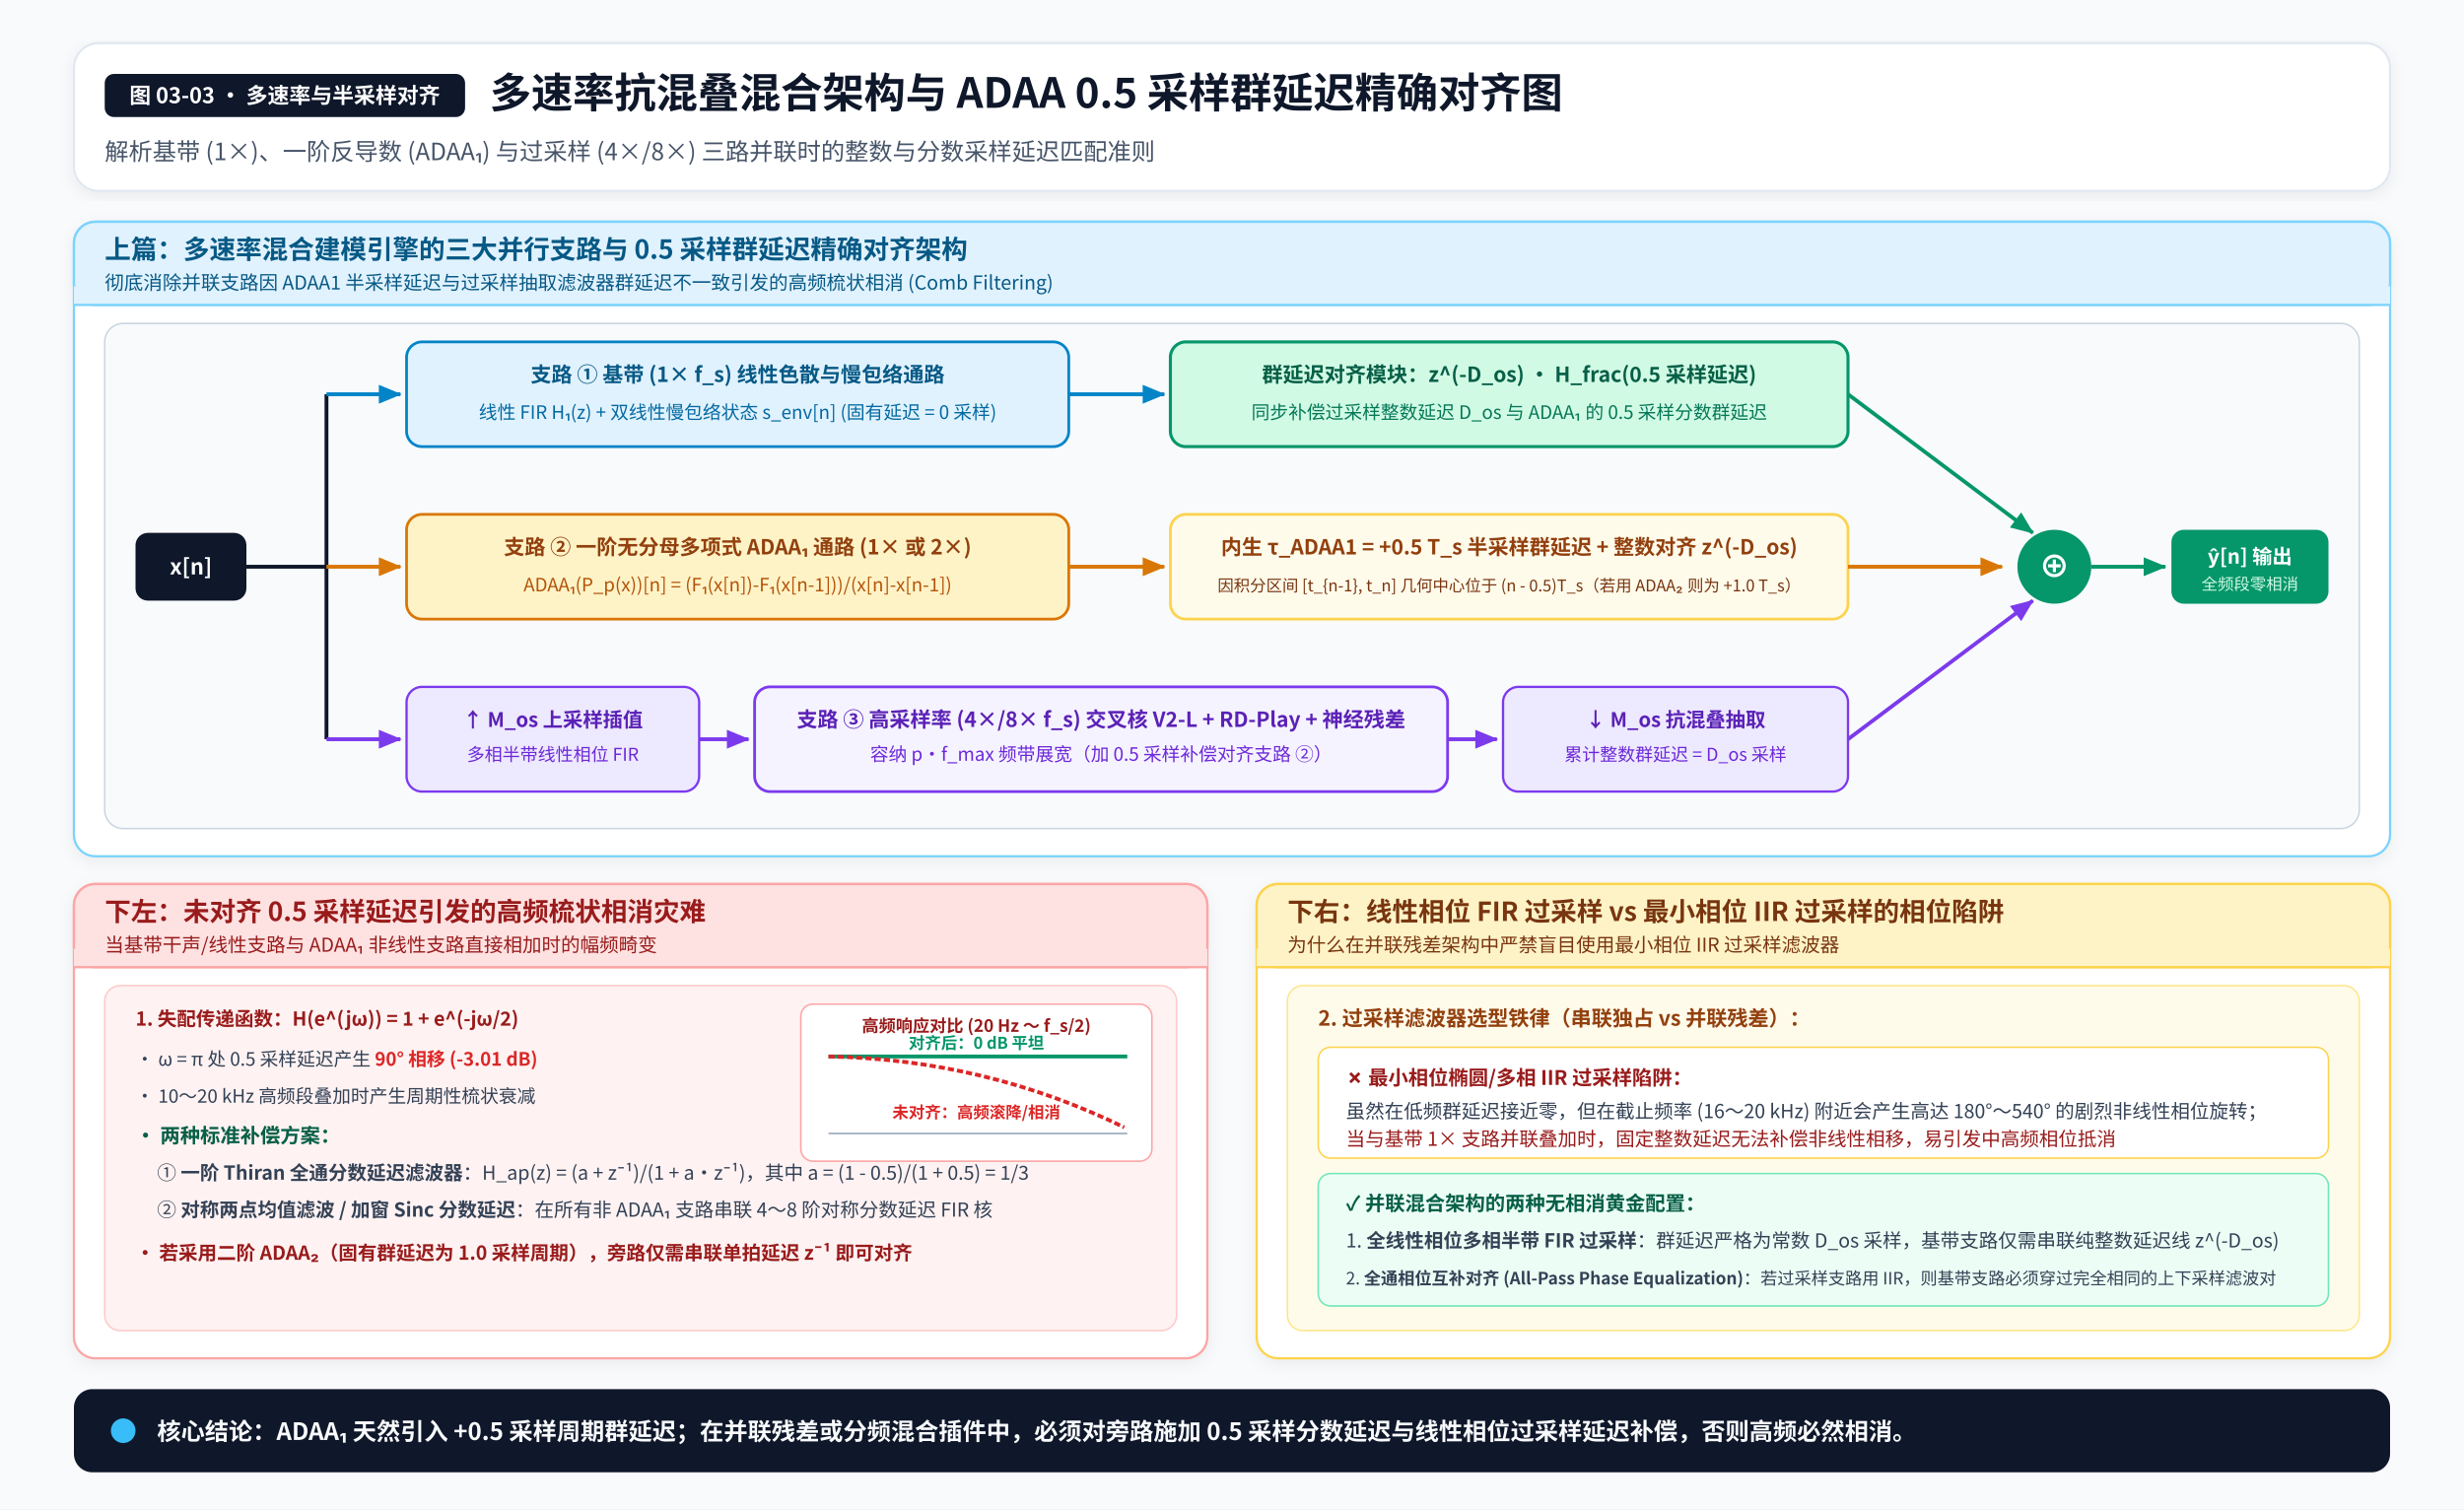
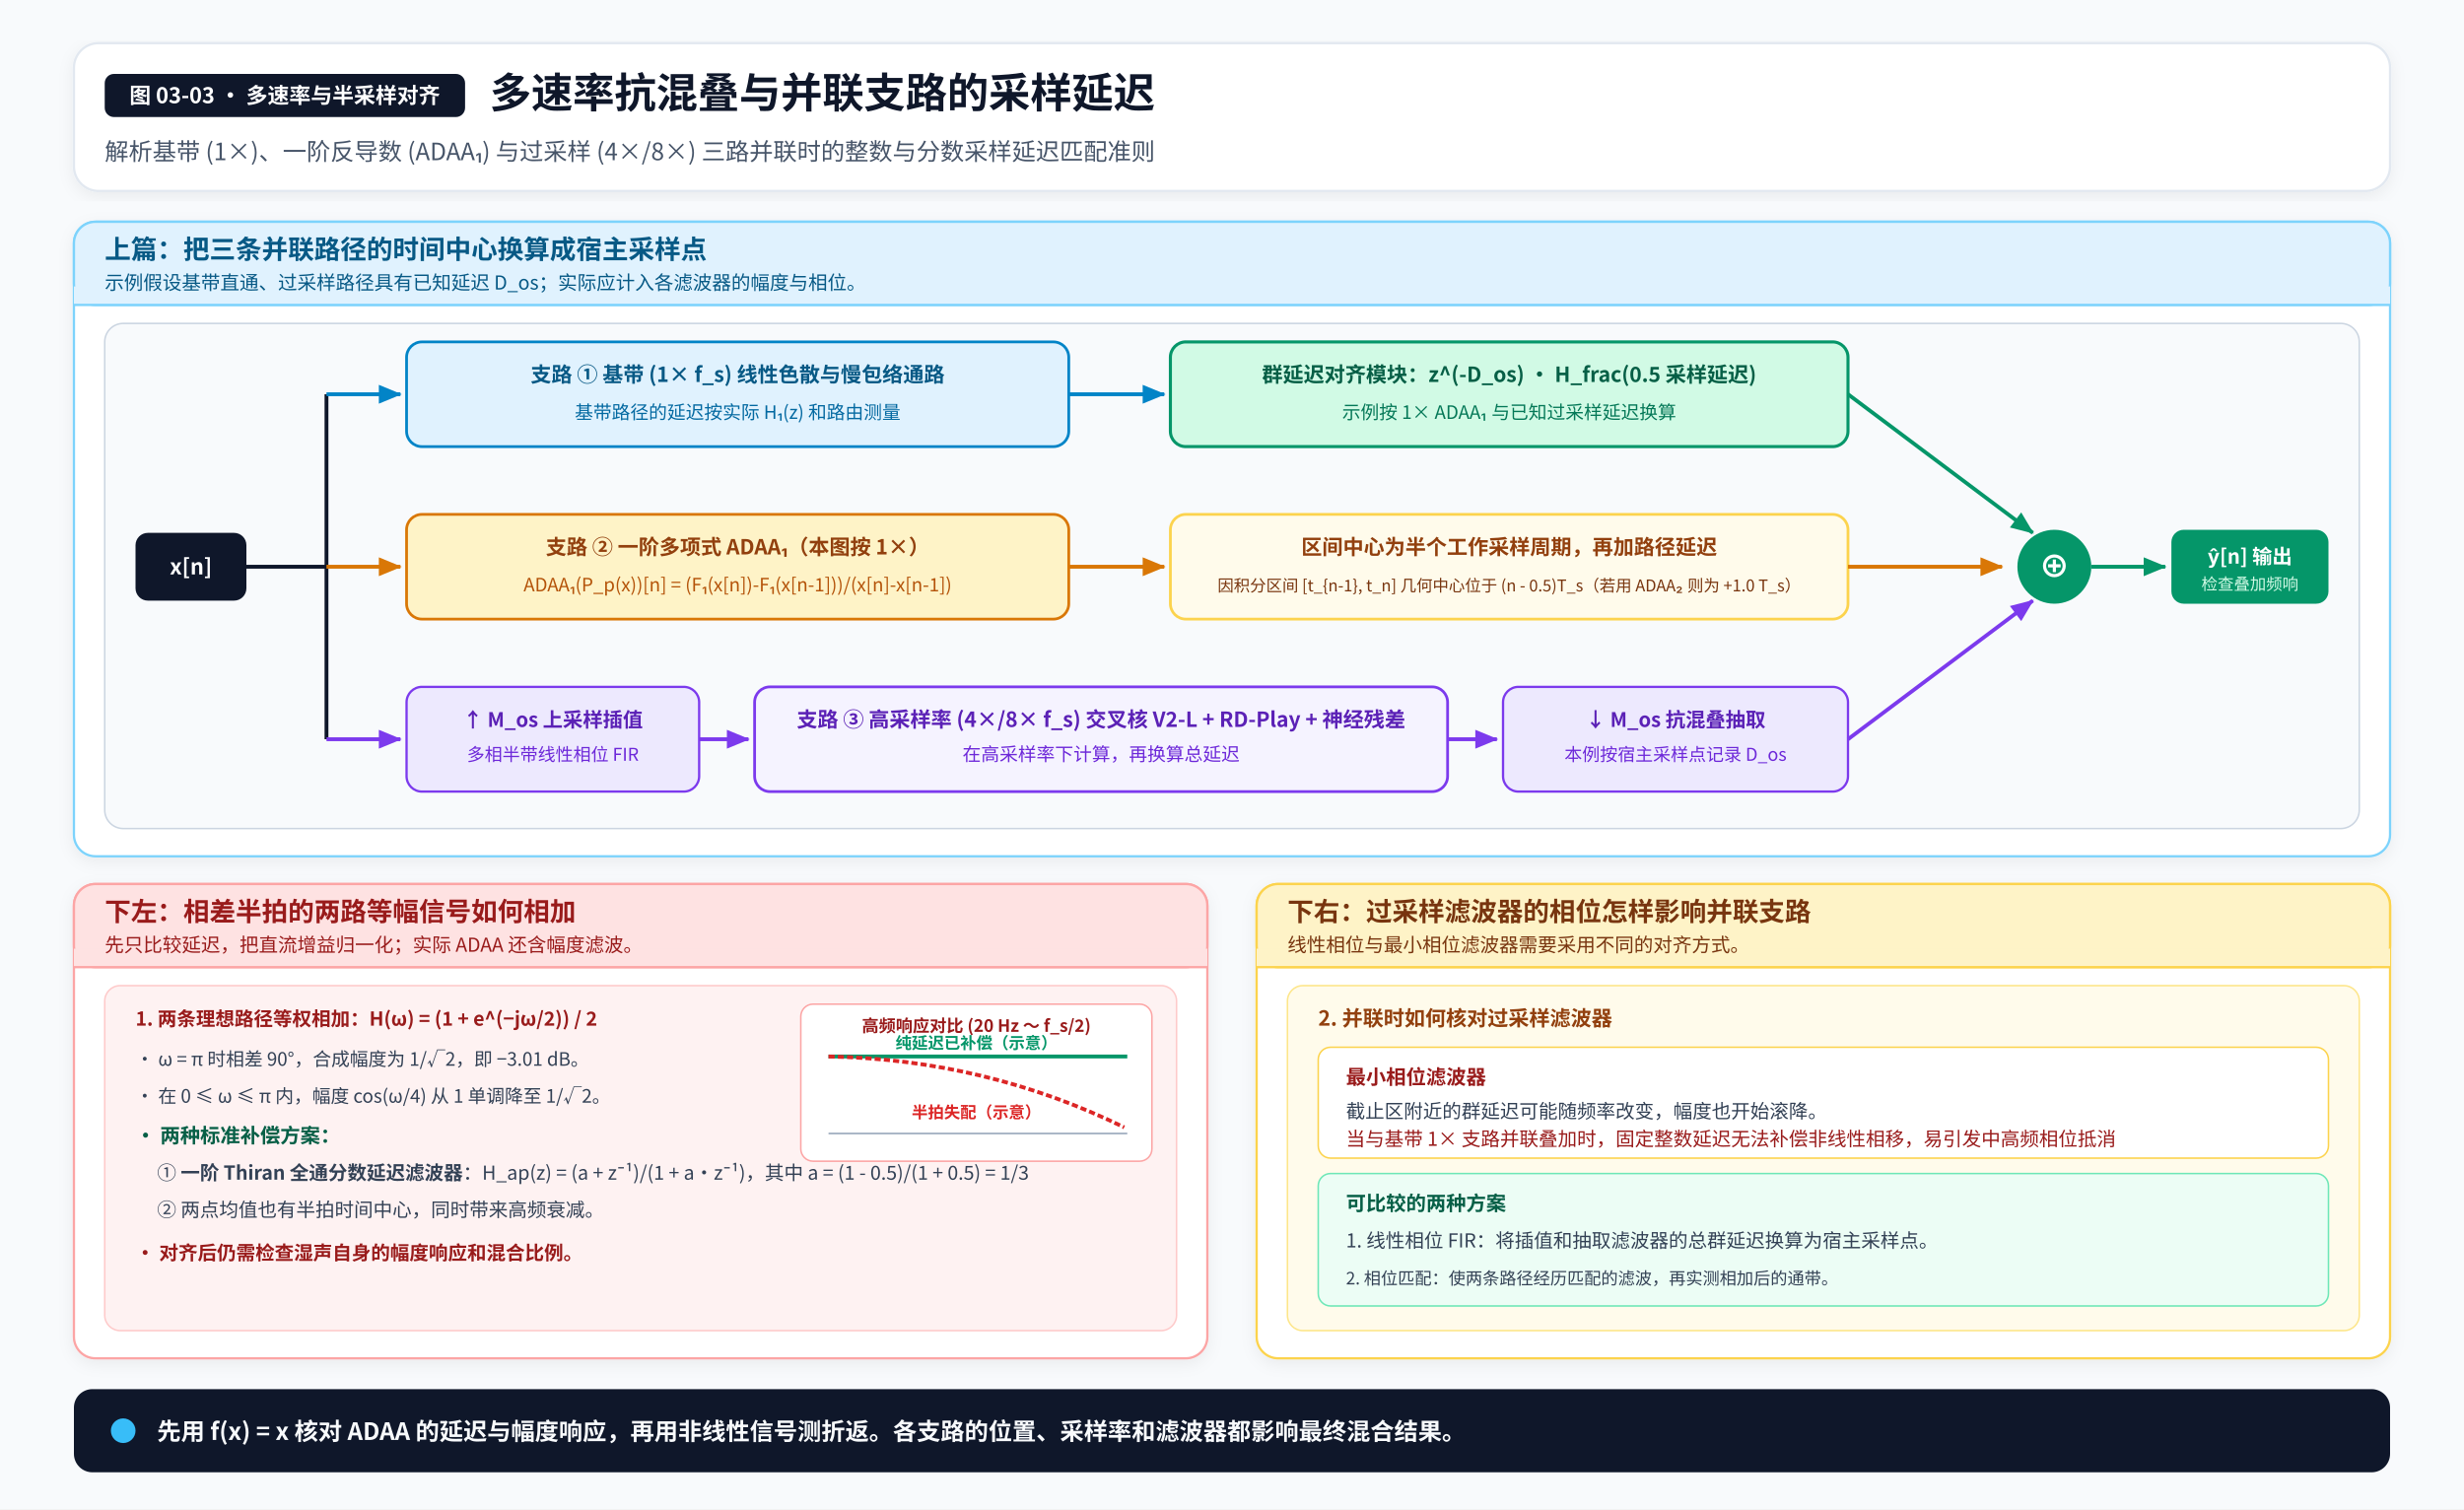
<svg xmlns="http://www.w3.org/2000/svg" width="1600" height="980" viewBox="0 0 1600 980" font-family="'Noto Sans CJK SC', 'PingFang SC', 'Microsoft YaHei', system-ui, -apple-system, sans-serif">
  <defs>
    <filter id="shadow" x="-5%" y="-5%" width="110%" height="112%">
      <feGaussianBlur in="SourceAlpha" stdDeviation="5" result="vBlur" />
      <feOffset in="vBlur" dx="0" dy="3" result="vOffset" />
      <feComponentTransfer>
        <feFuncA type="linear" slope="0.06" />
      </feComponentTransfer>
      <feMerge>
        <feMergeNode />
        <feMergeNode in="SourceGraphic" />
      </feMerge>
    </filter>
    <marker id="arr-slate" viewBox="0 0 10 10" refX="8" refY="5" markerWidth="7" markerHeight="7" orient="auto-start-reverse">
      <path d="M 0 1.5 L 8.5 5 L 0 8.5 z" fill="#475569" />
    </marker>
    <marker id="arr-blue" viewBox="0 0 10 10" refX="8" refY="5" markerWidth="7" markerHeight="7" orient="auto-start-reverse">
      <path d="M 0 1.5 L 8.5 5 L 0 8.5 z" fill="#0284C7" />
    </marker>
    <marker id="arr-amber" viewBox="0 0 10 10" refX="8" refY="5" markerWidth="7" markerHeight="7" orient="auto-start-reverse">
      <path d="M 0 1.5 L 8.5 5 L 0 8.5 z" fill="#D97706" />
    </marker>
    <marker id="arr-purple" viewBox="0 0 10 10" refX="8" refY="5" markerWidth="7" markerHeight="7" orient="auto-start-reverse">
      <path d="M 0 1.5 L 8.5 5 L 0 8.5 z" fill="#7C3AED" />
    </marker>
    <marker id="arr-green" viewBox="0 0 10 10" refX="8" refY="5" markerWidth="7" markerHeight="7" orient="auto-start-reverse">
      <path d="M 0 1.5 L 8.5 5 L 0 8.5 z" fill="#059669" />
    </marker>
    <marker id="arr-red" viewBox="0 0 10 10" refX="8" refY="5" markerWidth="7" markerHeight="7" orient="auto-start-reverse">
      <path d="M 0 1.5 L 8.5 5 L 0 8.5 z" fill="#DC2626" />
    </marker>
  </defs>
  <rect width="1600" height="980" fill="#F8FAFC" />
  <rect x="48" y="28" width="1504" height="96" rx="16" fill="#FFFFFF" stroke="#E2E8F0" stroke-width="1.5" filter="url(#shadow)" />
  <rect x="68" y="48" width="234" height="28" rx="6" fill="#0F172A" />
  <text x="184.9" y="67" text-anchor="middle" font-size="14" font-weight="bold" fill="#FFFFFF">图 03-03 · 多速率与半采样对齐</text>
-   <text x="318" y="70" font-size="27" font-weight="bold" fill="#0F172A">多速率抗混叠混合架构与 ADAA 0.5 采样群延迟精确对齐图</text>
+   <text x="318" y="70" font-size="27" font-weight="bold" fill="#0F172A">多速率抗混叠与并联支路的采样延迟</text>
  <text x="68" y="104" font-size="15.5" fill="#475569">解析基带 (1×)、一阶反导数 (ADAA₁) 与过采样 (4×/8×) 三路并联时的整数与分数采样延迟匹配准则</text>
  <rect x="48" y="144" width="1504" height="412" rx="14" fill="#FFFFFF" stroke="#7DD3FC" stroke-width="1.5" filter="url(#shadow)" />
  <rect x="48" y="144" width="1504" height="54" rx="14" fill="#E0F2FE" stroke="#7DD3FC" stroke-width="1.5" />
  <rect x="48" y="186" width="1504" height="12" fill="#E0F2FE" />
  <line x1="48" y1="198" x2="1552" y2="198" stroke="#7DD3FC" stroke-width="1.5" />
-   <text x="68" y="168" font-size="17" font-weight="bold" fill="#075985">上篇：多速率混合建模引擎的三大并行支路与 0.5 采样群延迟精确对齐架构</text>
-   <text x="68" y="188" font-size="12.5" fill="#075985">彻底消除并联支路因 ADAA1 半采样延迟与过采样抽取滤波器群延迟不一致引发的高频梳状相消 (Comb Filtering)</text>
+   <text x="68" y="168" font-size="17" font-weight="bold" fill="#075985">上篇：把三条并联路径的时间中心换算成宿主采样点</text>
+   <text x="68" y="188" font-size="12.5" fill="#075985">示例假设基带直通、过采样路径具有已知延迟 D_os；实际应计入各滤波器的幅度与相位。</text>
  <rect x="68" y="210" width="1464" height="328" rx="12" fill="#F8FAFC" stroke="#CBD5E1" />
  <rect x="88" y="346" width="72" height="44" rx="8" fill="#0F172A" />
  <text x="124" y="373" text-anchor="middle" font-size="14" font-weight="bold" fill="#FFFFFF">x[n]</text>
  <line x1="160" y1="368" x2="212" y2="368" stroke="#0F172A" stroke-width="2.5" />
  <line x1="212" y1="256" x2="212" y2="480" stroke="#0F172A" stroke-width="2.5" />
  <line x1="212" y1="256" x2="260" y2="256" stroke="#0284C7" stroke-width="2.5" marker-end="url(#arr-blue)" />
  <rect x="264" y="222" width="430" height="68" rx="10" fill="#E0F2FE" stroke="#0284C7" stroke-width="1.8" />
  <text x="479" y="248" text-anchor="middle" font-size="13.5" font-weight="bold" fill="#075985">支路 ① 基带 (1× f_s) 线性色散与慢包络通路</text>
-   <text x="479" y="272" text-anchor="middle" font-size="12" fill="#0369A1">线性 FIR H₁(z) + 双线性慢包络状态 s_env[n] (固有延迟 = 0 采样)</text>
+   <text x="479" y="272" text-anchor="middle" font-size="12" fill="#0369A1">基带路径的延迟按实际 H₁(z) 和路由测量</text>
  <line x1="694" y1="256" x2="756" y2="256" stroke="#0284C7" stroke-width="2.5" marker-end="url(#arr-blue)" />
  <rect x="760" y="222" width="440" height="68" rx="10" fill="#D1FAE5" stroke="#059669" stroke-width="2" />
  <text x="980" y="248" text-anchor="middle" font-size="13.5" font-weight="bold" fill="#065F46">群延迟对齐模块：z^(-D_os) · H_frac(0.5 采样延迟)</text>
-   <text x="980" y="272" text-anchor="middle" font-size="12" fill="#047857">同步补偿过采样整数延迟 D_os 与 ADAA₁ 的 0.5 采样分数群延迟</text>
+   <text x="980" y="272" text-anchor="middle" font-size="12" fill="#047857">示例按 1× ADAA₁ 与已知过采样延迟换算</text>
  <line x1="1200" y1="256" x2="1320" y2="346" stroke="#059669" stroke-width="2.5" marker-end="url(#arr-green)" />
  <line x1="212" y1="368" x2="260" y2="368" stroke="#D97706" stroke-width="2.5" marker-end="url(#arr-amber)" />
  <rect x="264" y="334" width="430" height="68" rx="10" fill="#FEF3C7" stroke="#D97706" stroke-width="1.8" />
-   <text x="479" y="360" text-anchor="middle" font-size="13.5" font-weight="bold" fill="#92400E">支路 ② 一阶无分母多项式 ADAA₁ 通路 (1× 或 2×)</text>
+   <text x="479" y="360" text-anchor="middle" font-size="13.5" font-weight="bold" fill="#92400E">支路 ② 一阶多项式 ADAA₁（本图按 1×）</text>
  <text x="479" y="384" text-anchor="middle" font-size="12" fill="#B45309">ADAA₁(P_p(x))[n] = (F₁(x[n])-F₁(x[n-1]))/(x[n]-x[n-1])</text>
  <line x1="694" y1="368" x2="756" y2="368" stroke="#D97706" stroke-width="2.5" marker-end="url(#arr-amber)" />
  <rect x="760" y="334" width="440" height="68" rx="10" fill="#FFFBEB" stroke="#FCD34D" stroke-width="1.8" />
-   <text x="980" y="360" text-anchor="middle" font-size="13.5" font-weight="bold" fill="#92400E">内生 τ_ADAA1 = +0.5 T_s 半采样群延迟 + 整数对齐 z^(-D_os)</text>
+   <text x="980" y="360" text-anchor="middle" font-size="13.5" font-weight="bold" fill="#92400E">区间中心为半个工作采样周期，再加路径延迟</text>
  <text x="980" y="384" text-anchor="middle" font-size="10.5" fill="#78350F">因积分区间 [t_{n-1}, t_n] 几何中心位于 (n - 0.5)T_s（若用 ADAA₂ 则为 +1.0 T_s）</text>
  <line x1="1200" y1="368" x2="1300" y2="368" stroke="#D97706" stroke-width="2.5" marker-end="url(#arr-amber)" />
  <line x1="212" y1="480" x2="260" y2="480" stroke="#7C3AED" stroke-width="2.5" marker-end="url(#arr-purple)" />
  <rect x="264" y="446" width="190" height="68" rx="10" fill="#EDE9FE" stroke="#7C3AED" stroke-width="1.5" />
  <text x="359" y="472" text-anchor="middle" font-size="13" font-weight="bold" fill="#5B21B6">↑ M_os 上采样插值</text>
  <text x="359" y="494" text-anchor="middle" font-size="11.5" fill="#6D28D9">多相半带线性相位 FIR</text>
  <line x1="454" y1="480" x2="486" y2="480" stroke="#7C3AED" stroke-width="2.5" marker-end="url(#arr-purple)" />
  <rect x="490" y="446" width="450" height="68" rx="10" fill="#F5F3FF" stroke="#7C3AED" stroke-width="1.8" />
  <text x="715" y="472" text-anchor="middle" font-size="13.5" font-weight="bold" fill="#5B21B6">支路 ③ 高采样率 (4×/8× f_s) 交叉核 V2-L + RD-Play + 神经残差</text>
-   <text x="715" y="494" text-anchor="middle" font-size="12" fill="#6D28D9">容纳 p·f_max 频带展宽（加 0.5 采样补偿对齐支路 ②）</text>
+   <text x="715" y="494" text-anchor="middle" font-size="12" fill="#6D28D9">在高采样率下计算，再换算总延迟</text>
  <line x1="940" y1="480" x2="972" y2="480" stroke="#7C3AED" stroke-width="2.5" marker-end="url(#arr-purple)" />
  <rect x="976" y="446" width="224" height="68" rx="10" fill="#EDE9FE" stroke="#7C3AED" stroke-width="1.5" />
  <text x="1088" y="472" text-anchor="middle" font-size="13" font-weight="bold" fill="#5B21B6">↓ M_os 抗混叠抽取</text>
-   <text x="1088" y="494" text-anchor="middle" font-size="11.5" fill="#6D28D9">累计整数群延迟 = D_os 采样</text>
+   <text x="1088" y="494" text-anchor="middle" font-size="11.5" fill="#6D28D9">本例按宿主采样点记录 D_os</text>
  <line x1="1200" y1="480" x2="1320" y2="390" stroke="#7C3AED" stroke-width="2.5" marker-end="url(#arr-purple)" />
  <circle cx="1334" cy="368" r="24" fill="#059669" />
  <text x="1334" y="375" text-anchor="middle" font-size="20" font-weight="bold" fill="#FFFFFF">⊕</text>
  <line x1="1358" y1="368" x2="1406" y2="368" stroke="#059669" stroke-width="2.5" marker-end="url(#arr-green)" />
  <rect x="1410" y="344" width="102" height="48" rx="8" fill="#059669" />
  <text x="1461" y="366" text-anchor="middle" font-size="13" font-weight="bold" fill="#FFFFFF">ŷ[n] 输出</text>
-   <text x="1461" y="383" text-anchor="middle" font-size="10.5" fill="#D1FAE5">全频段零相消</text>
+   <text x="1461" y="383" text-anchor="middle" font-size="10.5" fill="#D1FAE5">检查叠加频响</text>
  <rect x="48" y="574" width="736" height="308" rx="14" fill="#FFFFFF" stroke="#FCA5A5" stroke-width="1.5" filter="url(#shadow)" />
  <rect x="48" y="574" width="736" height="54" rx="14" fill="#FEE2E2" stroke="#FCA5A5" stroke-width="1.5" />
  <rect x="48" y="616" width="736" height="12" fill="#FEE2E2" />
  <line x1="48" y1="628" x2="784" y2="628" stroke="#FCA5A5" stroke-width="1.5" />
-   <text x="68" y="598" font-size="17" font-weight="bold" fill="#991B1B">下左：未对齐 0.5 采样延迟引发的高频梳状相消灾难</text>
-   <text x="68" y="618" font-size="12.5" fill="#991B1B">当基带干声/线性支路与 ADAA₁ 非线性支路直接相加时的幅频畸变</text>
+   <text x="68" y="598" font-size="17" font-weight="bold" fill="#991B1B">下左：相差半拍的两路等幅信号如何相加</text>
+   <text x="68" y="618" font-size="12.5" fill="#991B1B">先只比较延迟，把直流增益归一化；实际 ADAA 还含幅度滤波。</text>
  <rect x="816" y="574" width="736" height="308" rx="14" fill="#FFFFFF" stroke="#FCD34D" stroke-width="1.5" filter="url(#shadow)" />
  <rect x="816" y="574" width="736" height="54" rx="14" fill="#FEF3C7" stroke="#FCD34D" stroke-width="1.5" />
  <rect x="816" y="616" width="736" height="12" fill="#FEF3C7" />
  <line x1="816" y1="628" x2="1552" y2="628" stroke="#FCD34D" stroke-width="1.5" />
-   <text x="836" y="598" font-size="17" font-weight="bold" fill="#78350F">下右：线性相位 FIR 过采样 vs 最小相位 IIR 过采样的相位陷阱</text>
-   <text x="836" y="618" font-size="12.5" fill="#78350F">为什么在并联残差架构中严禁盲目使用最小相位 IIR 过采样滤波器</text>
+   <text x="836" y="598" font-size="17" font-weight="bold" fill="#78350F">下右：过采样滤波器的相位怎样影响并联支路</text>
+   <text x="836" y="618" font-size="12.5" fill="#78350F">线性相位与最小相位滤波器需要采用不同的对齐方式。</text>
  <rect x="68" y="640" width="696" height="224" rx="10" fill="#FEF2F2" stroke="#FECACA" />
-   <text x="88" y="666" font-size="12.5" font-weight="bold" fill="#991B1B">1. 失配传递函数：H(e^(jω)) = 1 + e^(-jω/2)</text>
-   <text x="88" y="692" font-size="12" fill="#334155">• ω = π 处 0.5 采样延迟产生 <tspan font-weight="bold" fill="#DC2626">90° 相移 (-3.01 dB)</tspan>
-   </text>
-   <text x="88" y="716" font-size="12" fill="#334155">• 10～20 kHz 高频段叠加时产生周期性梳状衰减</text>
+   <text x="88" y="666" font-size="12.5" font-weight="bold" fill="#991B1B">1. 两条理想路径等权相加：H(ω) = (1 + e^(−jω/2)) / 2</text>
+   <text x="88" y="692" font-size="12" fill="#334155">• ω = π 时相差 90°，合成幅度为 1/√2，即 −3.01 dB。</text>
+   <text x="88" y="716" font-size="12" fill="#334155">• 在 0 ≤ ω ≤ π 内，幅度 cos(ω/4) 从 1 单调降至 1/√2。</text>
  <text x="88" y="742" font-size="13" font-weight="bold" fill="#065F46">• 两种标准补偿方案：</text>
  <text x="102" y="766" font-size="12.5" fill="#334155">① <tspan font-weight="bold">一阶 Thiran 全通分数延迟滤波器</tspan>：H_ap(z) = (a + z⁻¹)/(1 + a·z⁻¹)，其中 a = (1 - 0.5)/(1 + 0.5) = 1/3</text>
-   <text x="102" y="790" font-size="12.5" fill="#334155">② <tspan font-weight="bold">对称两点均值滤波 / 加窗 Sinc 分数延迟</tspan>：在所有非 ADAA₁ 支路串联 4～8 阶对称分数延迟 FIR 核</text>
-   <text x="88" y="818" font-size="12.5" font-weight="bold" fill="#991B1B">• 若采用二阶 ADAA₂（固有群延迟为 1.0 采样周期），旁路仅需串联单拍延迟 z⁻¹ 即可对齐</text>
+   <text x="102" y="790" font-size="12.5" fill="#334155">② 两点均值也有半拍时间中心，同时带来高频衰减。</text>
+   <text x="88" y="818" font-size="12.5" font-weight="bold" fill="#991B1B">• 对齐后仍需检查湿声自身的幅度响应和混合比例。</text>
  <rect x="520" y="652" width="228" height="102" rx="8" fill="#FFFFFF" stroke="#FCA5A5" />
  <text x="634" y="670" text-anchor="middle" font-size="11" font-weight="bold" fill="#991B1B">高频响应对比 (20 Hz ～ f_s/2)</text>
  <line x1="538" y1="736" x2="732" y2="736" stroke="#94A3B8" stroke-width="1" />
  <line x1="538" y1="686" x2="732" y2="686" stroke="#059669" stroke-width="2.5" />
  <path d="M 538 686 Q 640 688 730 732" fill="none" stroke="#DC2626" stroke-width="2.5" stroke-dasharray="4 2" />
-   <text x="634" y="681" text-anchor="middle" font-size="10.5" font-weight="bold" fill="#059669">对齐后：0 dB 平坦</text>
-   <text x="634" y="726" text-anchor="middle" font-size="10.5" font-weight="bold" fill="#DC2626">未对齐：高频滚降/相消</text>
+   <text x="634" y="681" text-anchor="middle" font-size="10.5" font-weight="bold" fill="#059669">纯延迟已补偿（示意）</text>
+   <text x="634" y="726" text-anchor="middle" font-size="10.5" font-weight="bold" fill="#DC2626">半拍失配（示意）</text>
  <rect x="836" y="640" width="696" height="224" rx="10" fill="#FFFBEB" stroke="#FDE68A" />
-   <text x="856" y="666" font-size="13.5" font-weight="bold" fill="#92400E">2. 过采样滤波器选型铁律（串联独占 vs 并联残差）：</text>
+   <text x="856" y="666" font-size="13.5" font-weight="bold" fill="#92400E">2. 并联时如何核对过采样滤波器</text>
  <rect x="856" y="680" width="656" height="72" rx="8" fill="#FFFFFF" stroke="#FCD34D" />
-   <text x="874" y="704" font-size="13" font-weight="bold" fill="#991B1B">✗ 最小相位椭圆/多相 IIR 过采样陷阱：</text>
-   <text x="874" y="726" font-size="12.5" fill="#334155">虽然在低频群延迟接近零，但在截止频率 (16～20 kHz) 附近会产生高达 180°～540° 的剧烈非线性相位旋转；</text>
+   <text x="874" y="704" font-size="13" font-weight="bold" fill="#991B1B">最小相位滤波器</text>
+   <text x="874" y="726" font-size="12.5" fill="#334155">截止区附近的群延迟可能随频率改变，幅度也开始滚降。</text>
  <text x="874" y="744" font-size="12.5" fill="#991B1B">当与基带 1× 支路并联叠加时，固定整数延迟无法补偿非线性相移，易引发中高频相位抵消</text>
  <rect x="856" y="762" width="656" height="86" rx="8" fill="#ECFDF5" stroke="#6EE7B7" />
-   <text x="874" y="786" font-size="13" font-weight="bold" fill="#065F46">✓ 并联混合架构的两种无相消黄金配置：</text>
-   <text x="874" y="810" font-size="12.5" fill="#334155">1. <tspan font-weight="bold">全线性相位多相半带 FIR 过采样</tspan>：群延迟严格为常数 D_os 采样，基带支路仅需串联纯整数延迟线 z^(-D_os)</text>
-   <text x="874" y="834" font-size="11.0" fill="#334155">2. <tspan font-weight="bold">全通相位互补对齐 (All-Pass Phase Equalization)</tspan>：若过采样支路用 IIR，则基带支路必须穿过完全相同的上下采样滤波对</text>
+   <text x="874" y="786" font-size="13" font-weight="bold" fill="#065F46">可比较的两种方案</text>
+   <text x="874" y="810" font-size="12.5" fill="#334155">1. 线性相位 FIR：将插值和抽取滤波器的总群延迟换算为宿主采样点。</text>
+   <text x="874" y="834" font-size="11.0" fill="#334155">2. 相位匹配：使两条路径经历匹配的滤波，再实测相加后的通带。</text>
  <rect x="48" y="902" width="1504" height="54" rx="12" fill="#0F172A" />
  <circle cx="80" cy="929" r="8" fill="#38BDF8" />
-   <text x="102" y="935" font-size="15.5" font-weight="bold" fill="#F8FAFC">核心结论：ADAA₁ 天然引入 +0.5 采样周期群延迟；在并联残差或分频混合插件中，必须对旁路施加 0.5 采样分数延迟与线性相位过采样延迟补偿，否则高频必然相消。</text>
+   <text x="102" y="935" font-size="15.5" font-weight="bold" fill="#F8FAFC">先用 f(x) = x 核对 ADAA 的延迟与幅度响应，再用非线性信号测折返。各支路的位置、采样率和滤波器都影响最终混合结果。</text>
</svg>
